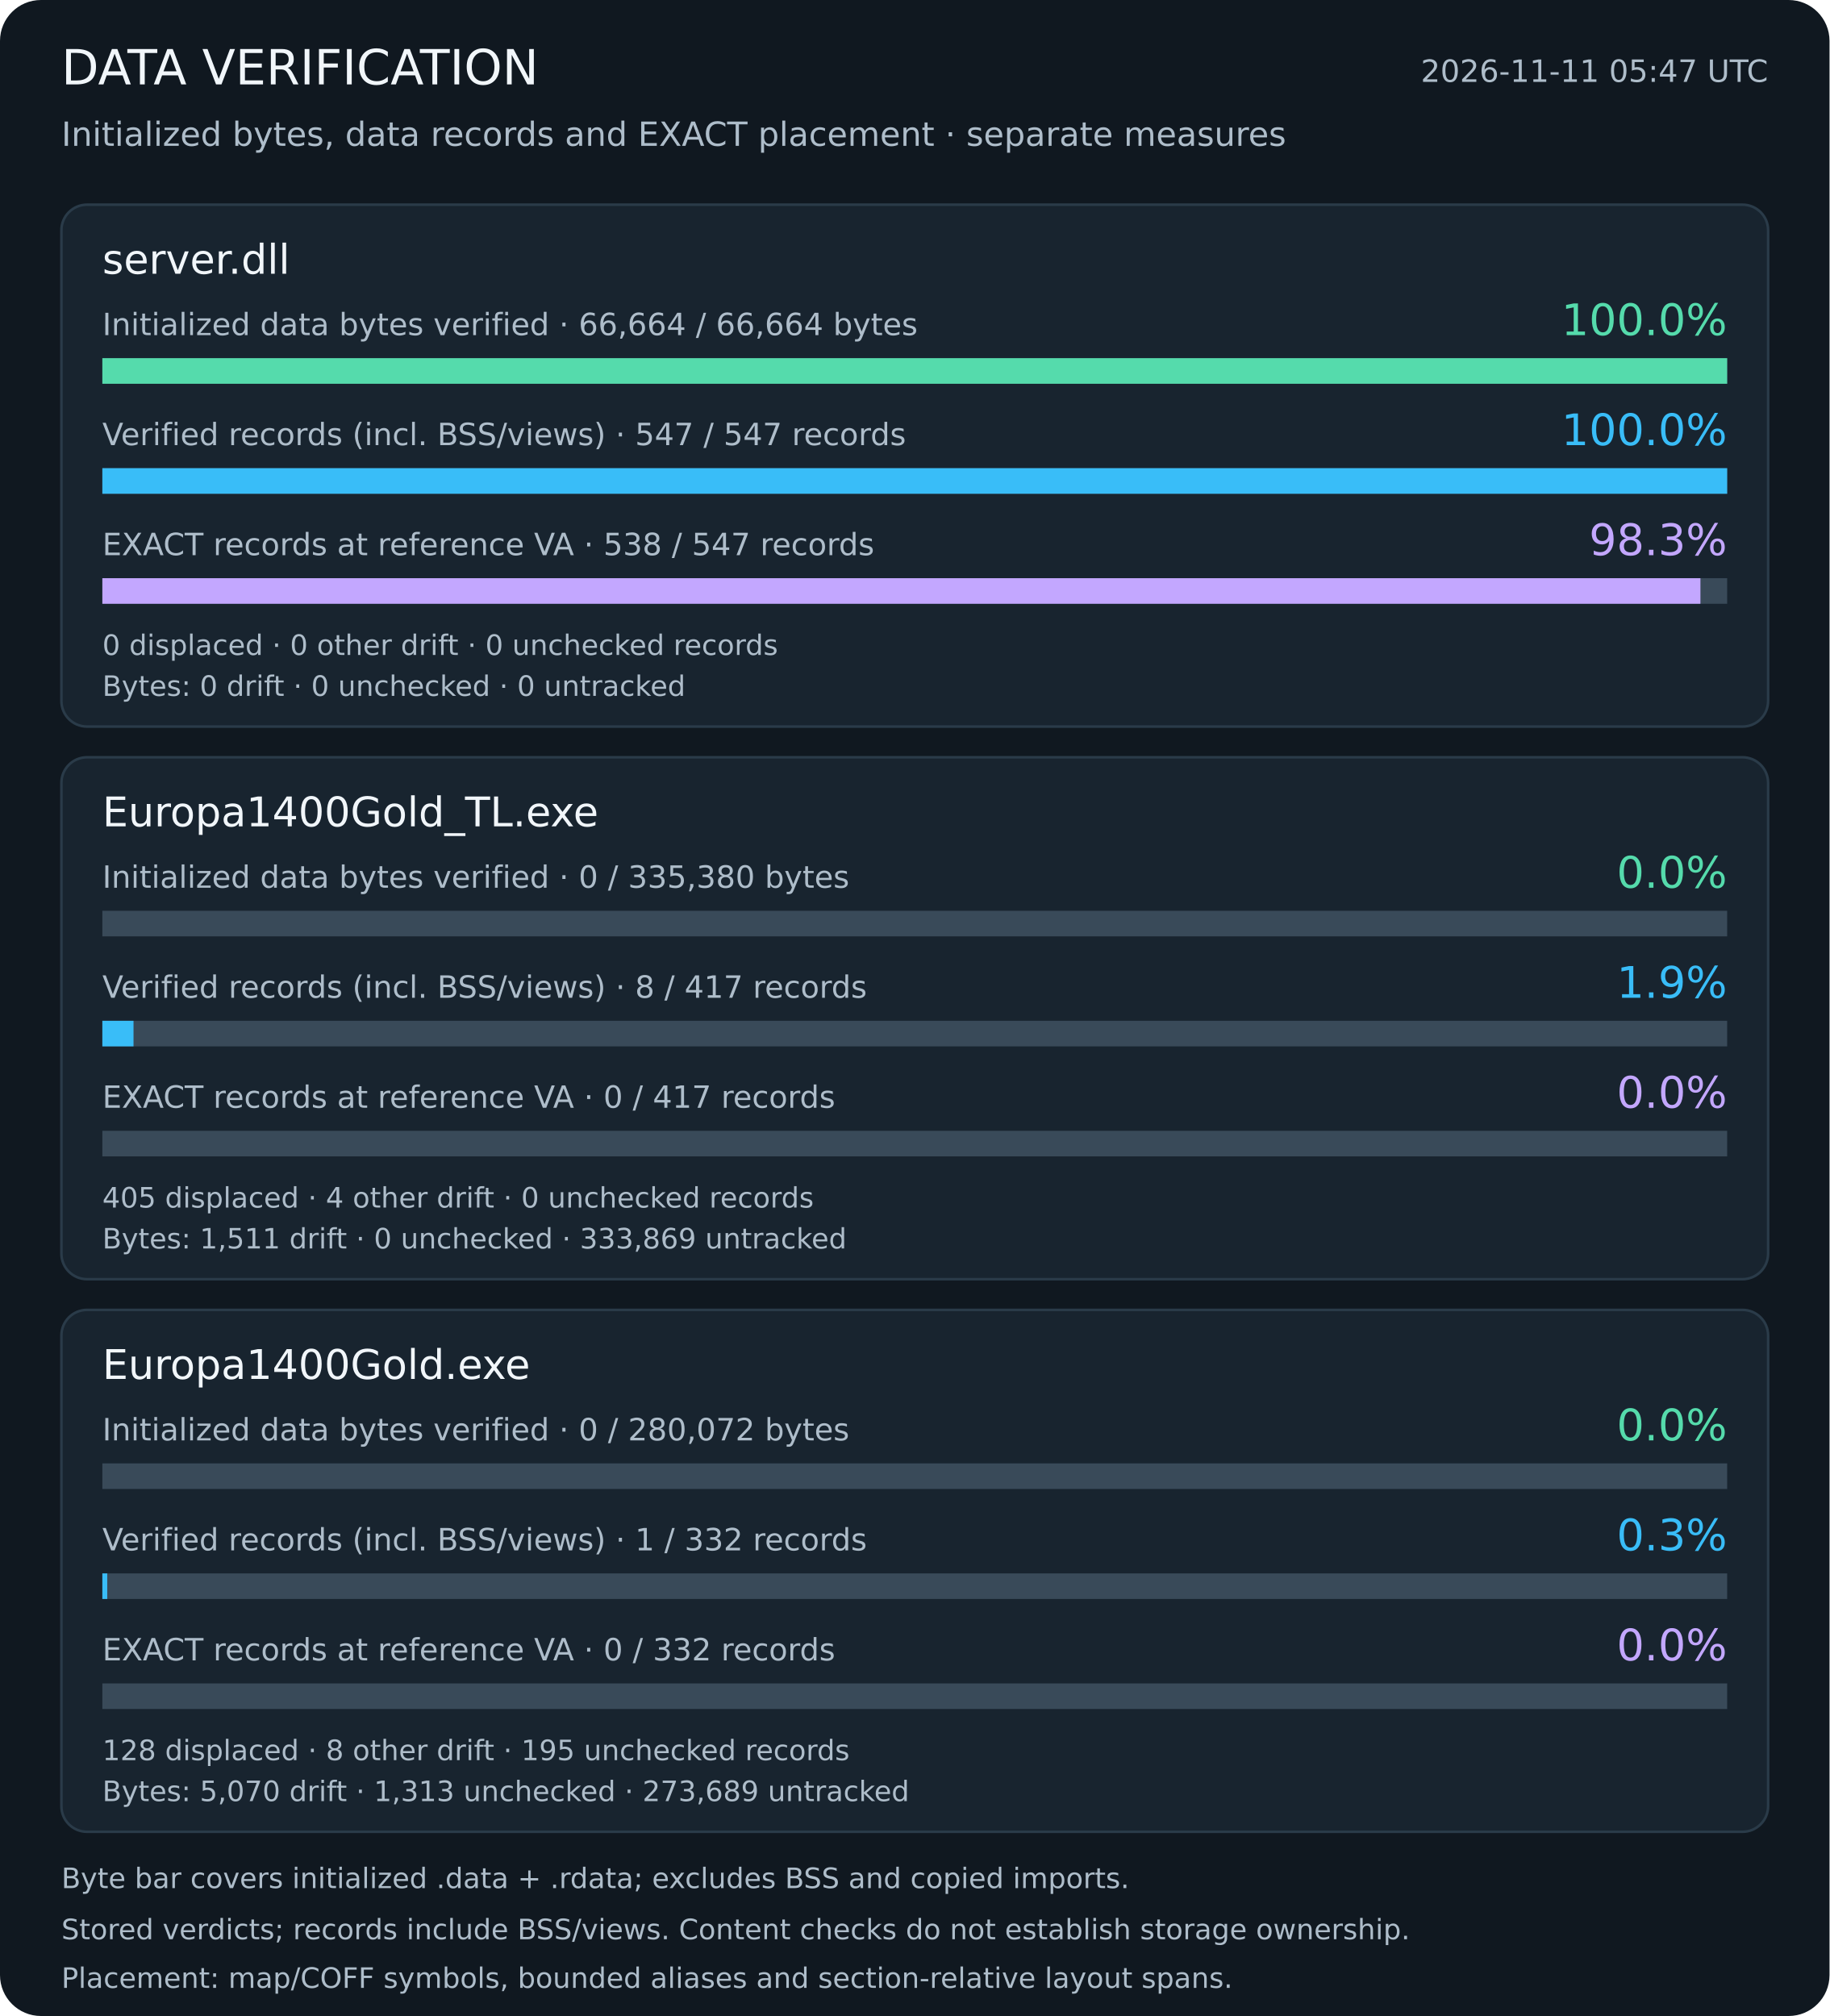
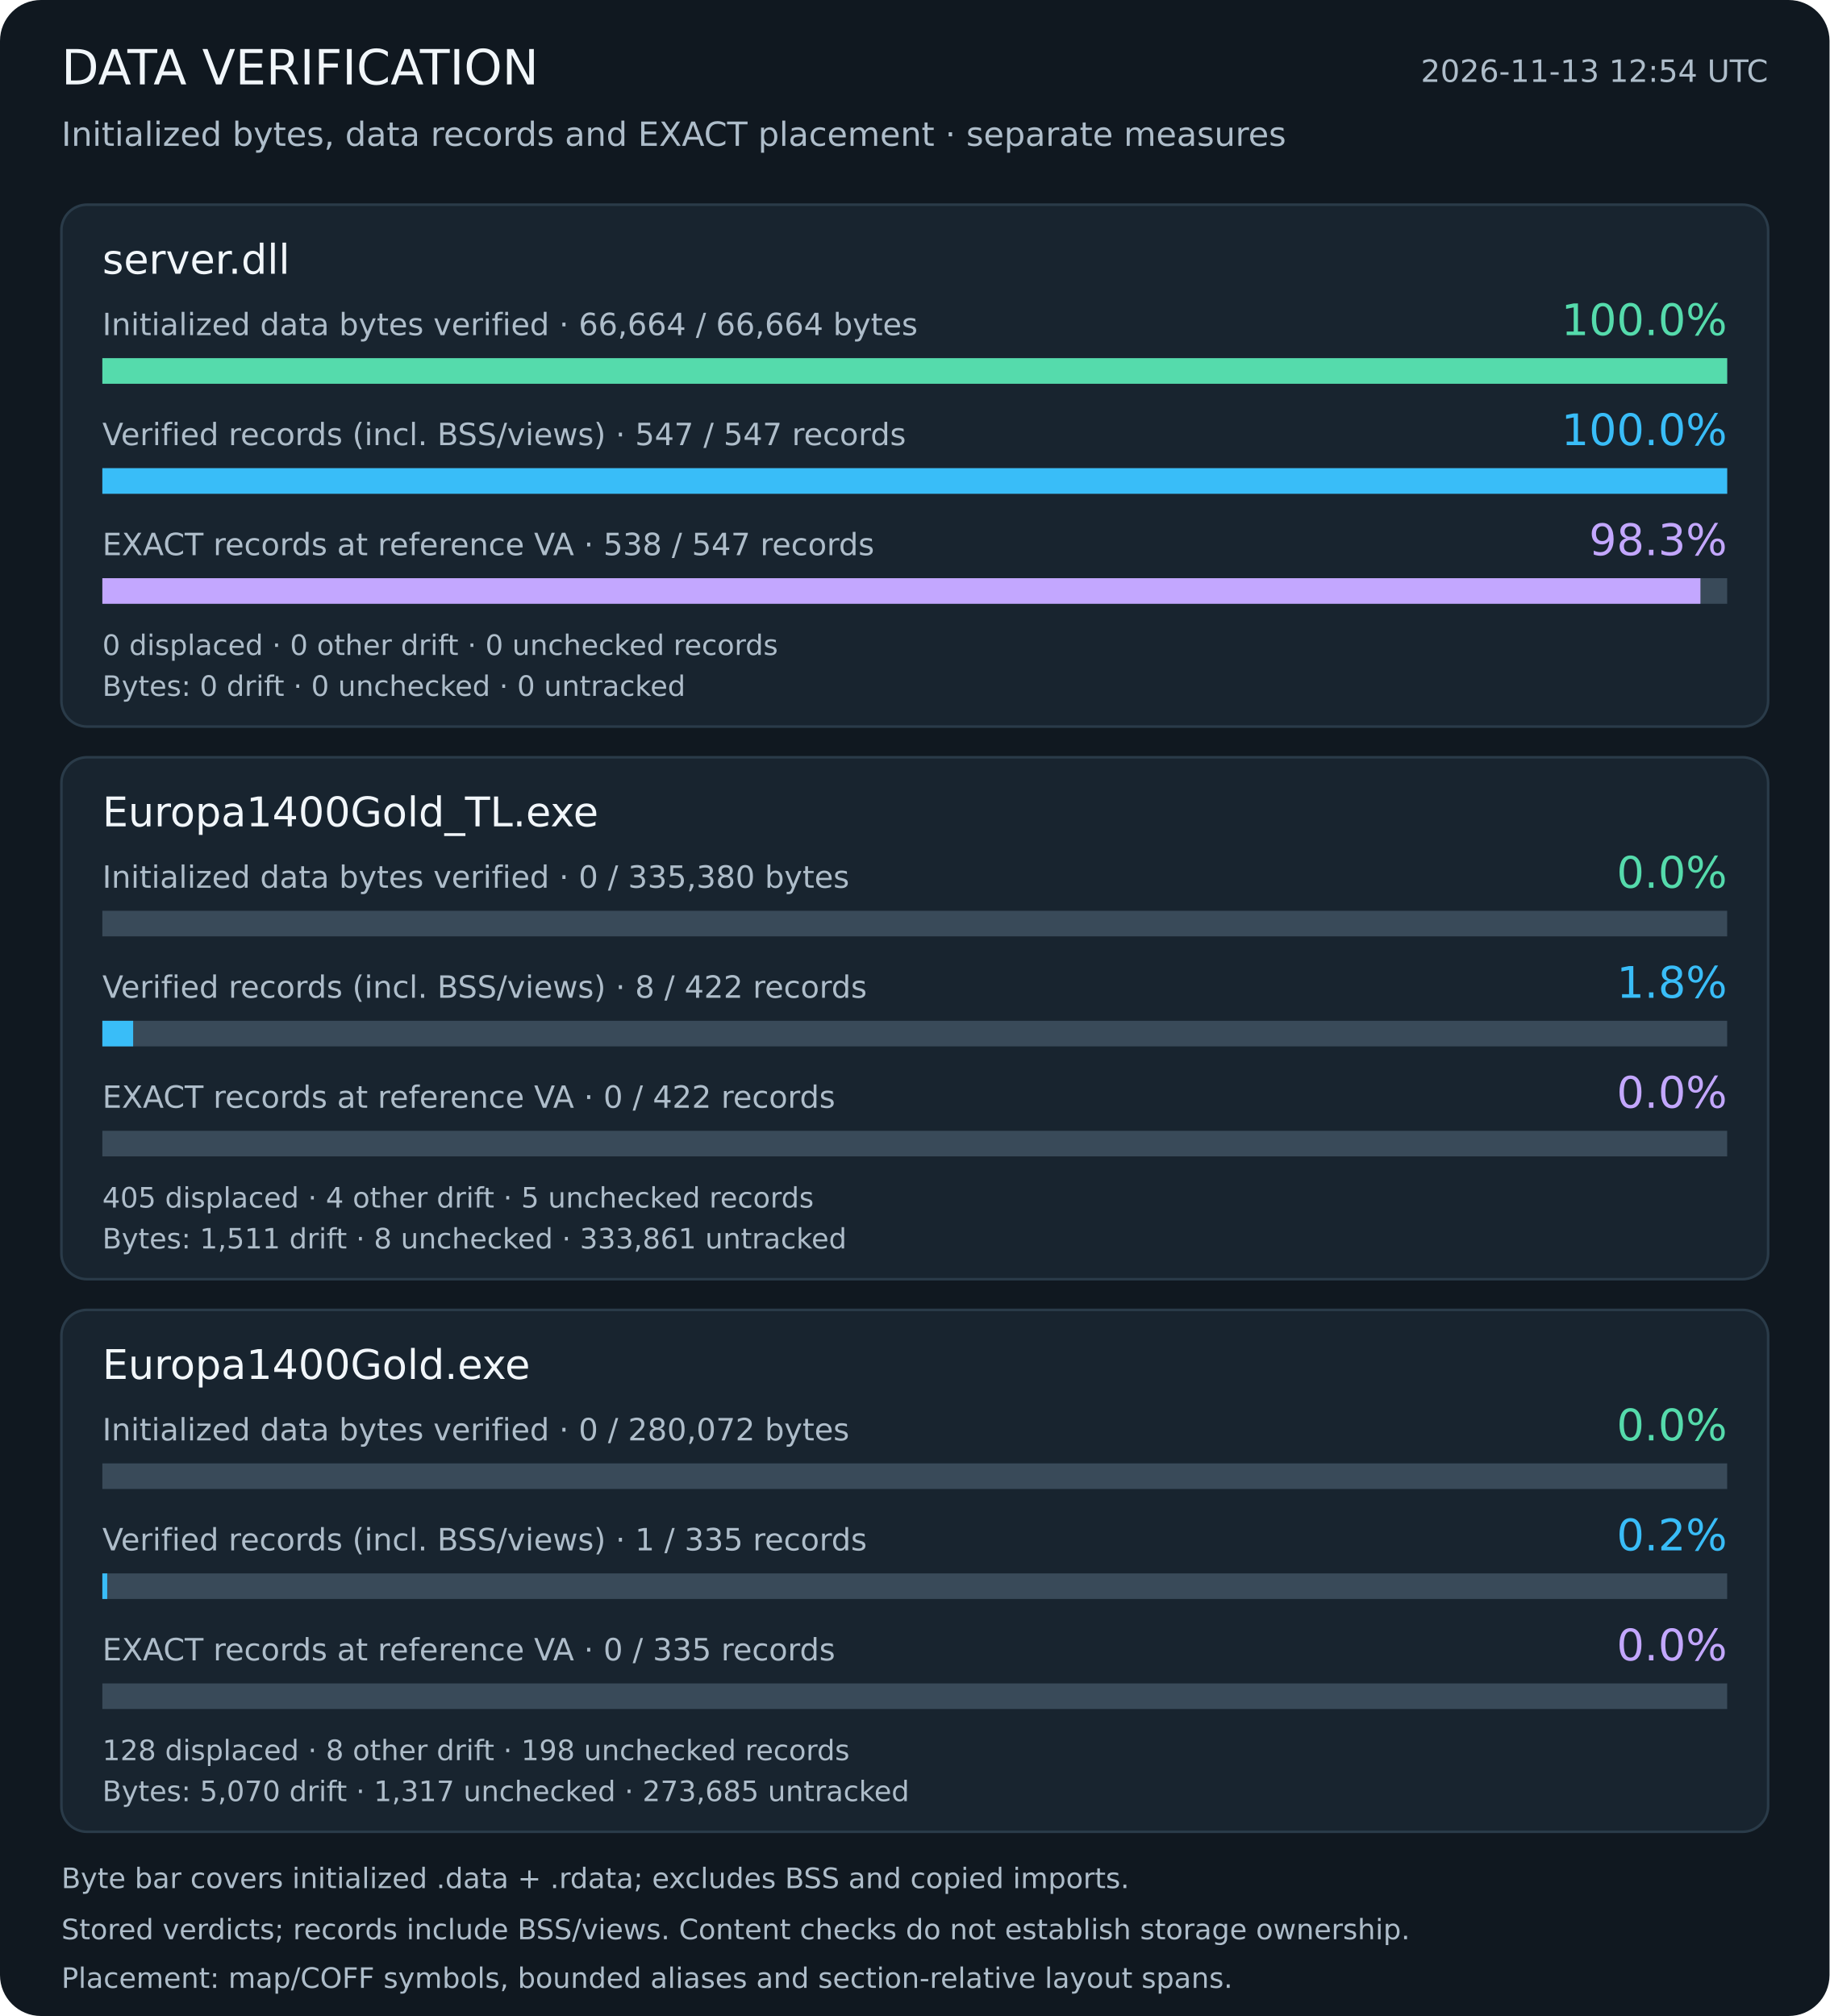
<svg xmlns="http://www.w3.org/2000/svg" width="715" height="788" viewBox="0 0 715 788" role="img" aria-labelledby="title description">
  <rect width="715" height="788" rx="16" fill="#101820" />
  <g font-family="DejaVu Sans, sans-serif">
    <text x="24" y="33" font-size="19" fill="#f1f6fa" text-anchor="start">DATA VERIFICATION</text>
-     <text x="691" y="32" font-size="12" fill="#aebdca" text-anchor="end">2026-11-11 05:47 UTC</text>
+     <text x="691" y="32" font-size="12" fill="#aebdca" text-anchor="end">2026-11-13 12:54 UTC</text>
    <text x="24" y="57" font-size="13" fill="#aebdca" text-anchor="start">Initialized bytes, data records and EXACT placement · separate measures</text>
    <rect x="24" y="80" width="667" height="204" rx="10" fill="#18242f" stroke="#2a3b49" />
    <text x="40" y="107" font-size="16" fill="#f1f6fa" text-anchor="start">server.dll</text>
    <text x="40" y="131" font-size="12" fill="#aebdca" text-anchor="start">Initialized data bytes verified · 66,664 / 66,664 bytes</text>
    <text x="675" y="131" font-size="17" fill="#55dbac" text-anchor="end">100.0%</text>
    <rect x="40" y="140" width="635" height="10" fill="#394a59" />
    <rect x="40" y="140" width="635.00" height="10" fill="#55dbac" />
    <text x="40" y="174" font-size="12" fill="#aebdca" text-anchor="start">Verified records (incl. BSS/views) · 547 / 547 records</text>
    <text x="675" y="174" font-size="17" fill="#39bdf8" text-anchor="end">100.0%</text>
    <rect x="40" y="183" width="635" height="10" fill="#394a59" />
    <rect x="40" y="183" width="635.00" height="10" fill="#39bdf8" />
    <text x="40" y="217" font-size="12" fill="#aebdca" text-anchor="start">EXACT records at reference VA · 538 / 547 records</text>
    <text x="675" y="217" font-size="17" fill="#c3a7ff" text-anchor="end">98.3%</text>
    <rect x="40" y="226" width="635" height="10" fill="#394a59" />
    <rect x="40" y="226" width="624.55" height="10" fill="#c3a7ff" />
    <text x="40" y="256" font-size="11" fill="#aebdca" text-anchor="start">0 displaced · 0 other drift · 0 unchecked records</text>
    <text x="40" y="272" font-size="11" fill="#aebdca" text-anchor="start">Bytes: 0 drift · 0 unchecked · 0 untracked</text>
    <rect x="24" y="296" width="667" height="204" rx="10" fill="#18242f" stroke="#2a3b49" />
    <text x="40" y="323" font-size="16" fill="#f1f6fa" text-anchor="start">Europa1400Gold_TL.exe</text>
    <text x="40" y="347" font-size="12" fill="#aebdca" text-anchor="start">Initialized data bytes verified · 0 / 335,380 bytes</text>
    <text x="675" y="347" font-size="17" fill="#55dbac" text-anchor="end">0.0%</text>
    <rect x="40" y="356" width="635" height="10" fill="#394a59" />
-     <text x="40" y="390" font-size="12" fill="#aebdca" text-anchor="start">Verified records (incl. BSS/views) · 8 / 417 records</text>
-     <text x="675" y="390" font-size="17" fill="#39bdf8" text-anchor="end">1.9%</text>
+     <text x="40" y="390" font-size="12" fill="#aebdca" text-anchor="start">Verified records (incl. BSS/views) · 8 / 422 records</text>
+     <text x="675" y="390" font-size="17" fill="#39bdf8" text-anchor="end">1.8%</text>
    <rect x="40" y="399" width="635" height="10" fill="#394a59" />
-     <rect x="40" y="399" width="12.18" height="10" fill="#39bdf8" />
-     <text x="40" y="433" font-size="12" fill="#aebdca" text-anchor="start">EXACT records at reference VA · 0 / 417 records</text>
+     <rect x="40" y="399" width="12.04" height="10" fill="#39bdf8" />
+     <text x="40" y="433" font-size="12" fill="#aebdca" text-anchor="start">EXACT records at reference VA · 0 / 422 records</text>
    <text x="675" y="433" font-size="17" fill="#c3a7ff" text-anchor="end">0.0%</text>
    <rect x="40" y="442" width="635" height="10" fill="#394a59" />
-     <text x="40" y="472" font-size="11" fill="#aebdca" text-anchor="start">405 displaced · 4 other drift · 0 unchecked records</text>
-     <text x="40" y="488" font-size="11" fill="#aebdca" text-anchor="start">Bytes: 1,511 drift · 0 unchecked · 333,869 untracked</text>
+     <text x="40" y="472" font-size="11" fill="#aebdca" text-anchor="start">405 displaced · 4 other drift · 5 unchecked records</text>
+     <text x="40" y="488" font-size="11" fill="#aebdca" text-anchor="start">Bytes: 1,511 drift · 8 unchecked · 333,861 untracked</text>
    <rect x="24" y="512" width="667" height="204" rx="10" fill="#18242f" stroke="#2a3b49" />
    <text x="40" y="539" font-size="16" fill="#f1f6fa" text-anchor="start">Europa1400Gold.exe</text>
    <text x="40" y="563" font-size="12" fill="#aebdca" text-anchor="start">Initialized data bytes verified · 0 / 280,072 bytes</text>
    <text x="675" y="563" font-size="17" fill="#55dbac" text-anchor="end">0.0%</text>
    <rect x="40" y="572" width="635" height="10" fill="#394a59" />
-     <text x="40" y="606" font-size="12" fill="#aebdca" text-anchor="start">Verified records (incl. BSS/views) · 1 / 332 records</text>
-     <text x="675" y="606" font-size="17" fill="#39bdf8" text-anchor="end">0.3%</text>
+     <text x="40" y="606" font-size="12" fill="#aebdca" text-anchor="start">Verified records (incl. BSS/views) · 1 / 335 records</text>
+     <text x="675" y="606" font-size="17" fill="#39bdf8" text-anchor="end">0.2%</text>
    <rect x="40" y="615" width="635" height="10" fill="#394a59" />
-     <rect x="40" y="615" width="1.91" height="10" fill="#39bdf8" />
-     <text x="40" y="649" font-size="12" fill="#aebdca" text-anchor="start">EXACT records at reference VA · 0 / 332 records</text>
+     <rect x="40" y="615" width="1.90" height="10" fill="#39bdf8" />
+     <text x="40" y="649" font-size="12" fill="#aebdca" text-anchor="start">EXACT records at reference VA · 0 / 335 records</text>
    <text x="675" y="649" font-size="17" fill="#c3a7ff" text-anchor="end">0.0%</text>
    <rect x="40" y="658" width="635" height="10" fill="#394a59" />
-     <text x="40" y="688" font-size="11" fill="#aebdca" text-anchor="start">128 displaced · 8 other drift · 195 unchecked records</text>
-     <text x="40" y="704" font-size="11" fill="#aebdca" text-anchor="start">Bytes: 5,070 drift · 1,313 unchecked · 273,689 untracked</text>
+     <text x="40" y="688" font-size="11" fill="#aebdca" text-anchor="start">128 displaced · 8 other drift · 198 unchecked records</text>
+     <text x="40" y="704" font-size="11" fill="#aebdca" text-anchor="start">Bytes: 5,070 drift · 1,317 unchecked · 273,685 untracked</text>
    <text x="24" y="738" font-size="11" fill="#aebdca" text-anchor="start">Byte bar covers initialized .data + .rdata; excludes BSS and copied imports.</text>
    <text x="24" y="758" font-size="11" fill="#aebdca" text-anchor="start">Stored verdicts; records include BSS/views. Content checks do not establish storage ownership.</text>
    <text x="24" y="777" font-size="11" fill="#aebdca" text-anchor="start">Placement: map/COFF symbols, bounded aliases and section-relative layout spans.</text>
  </g>
</svg>
